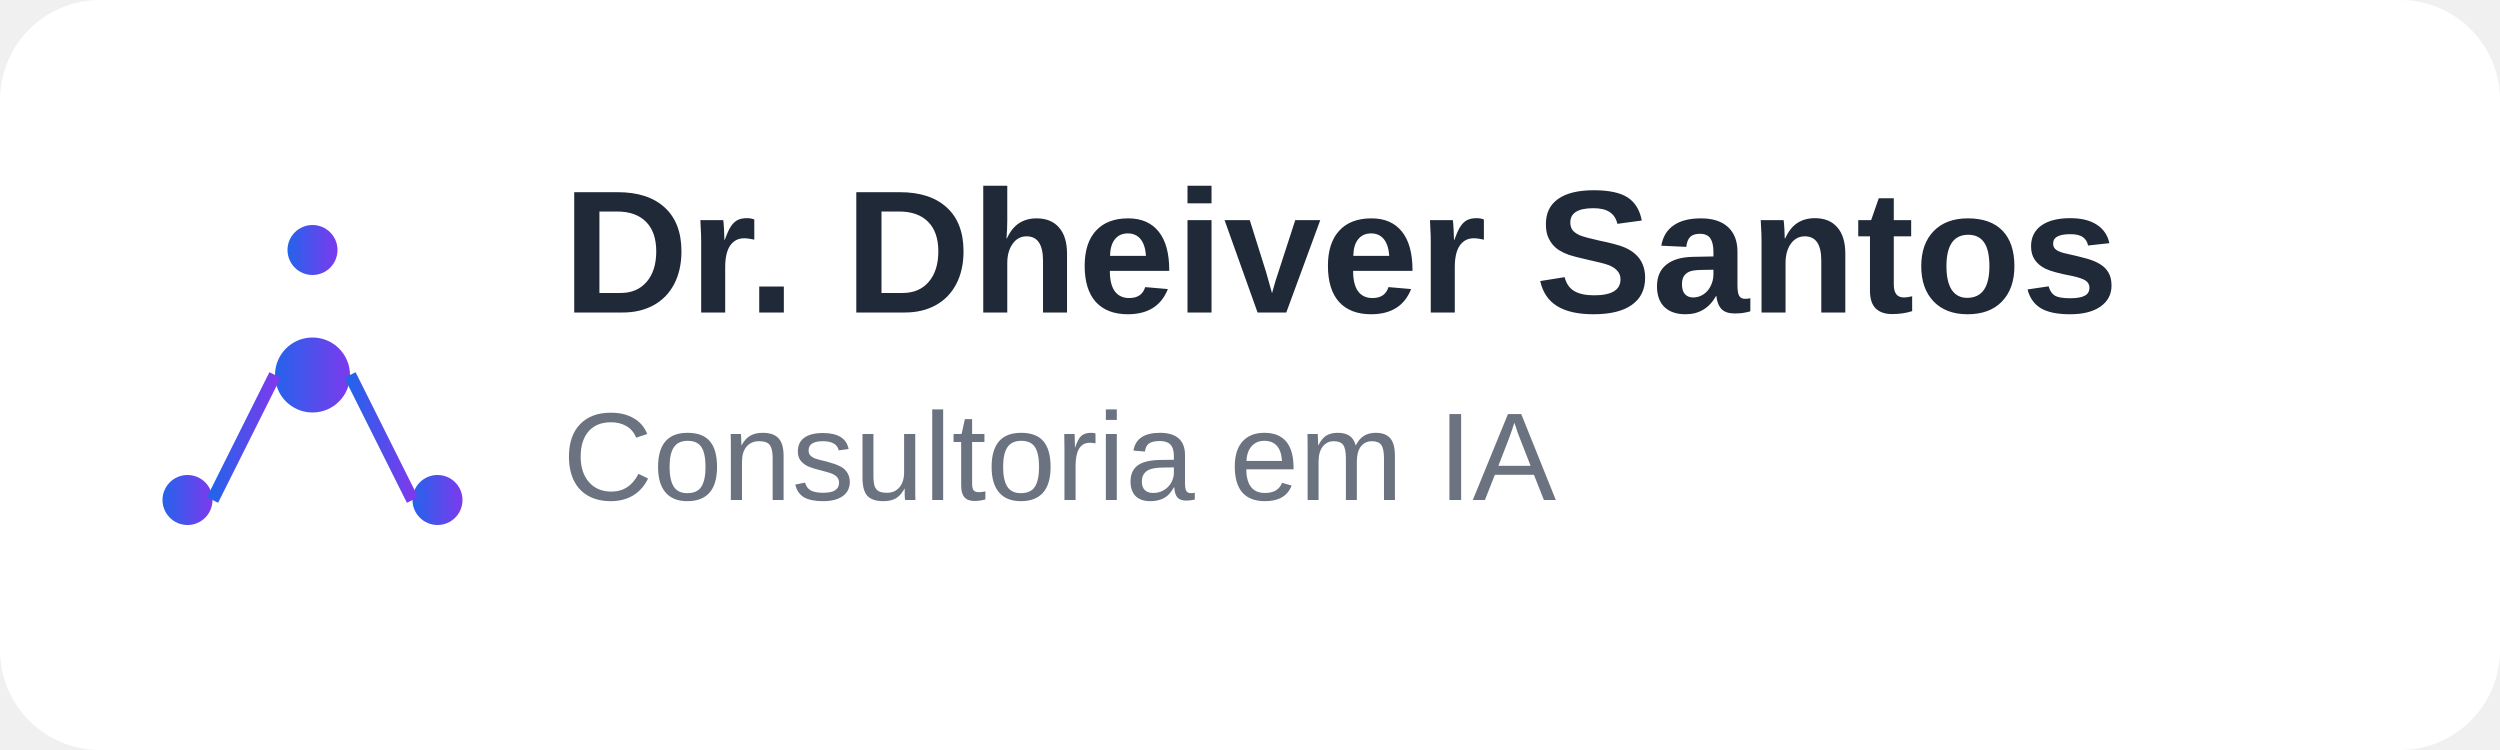
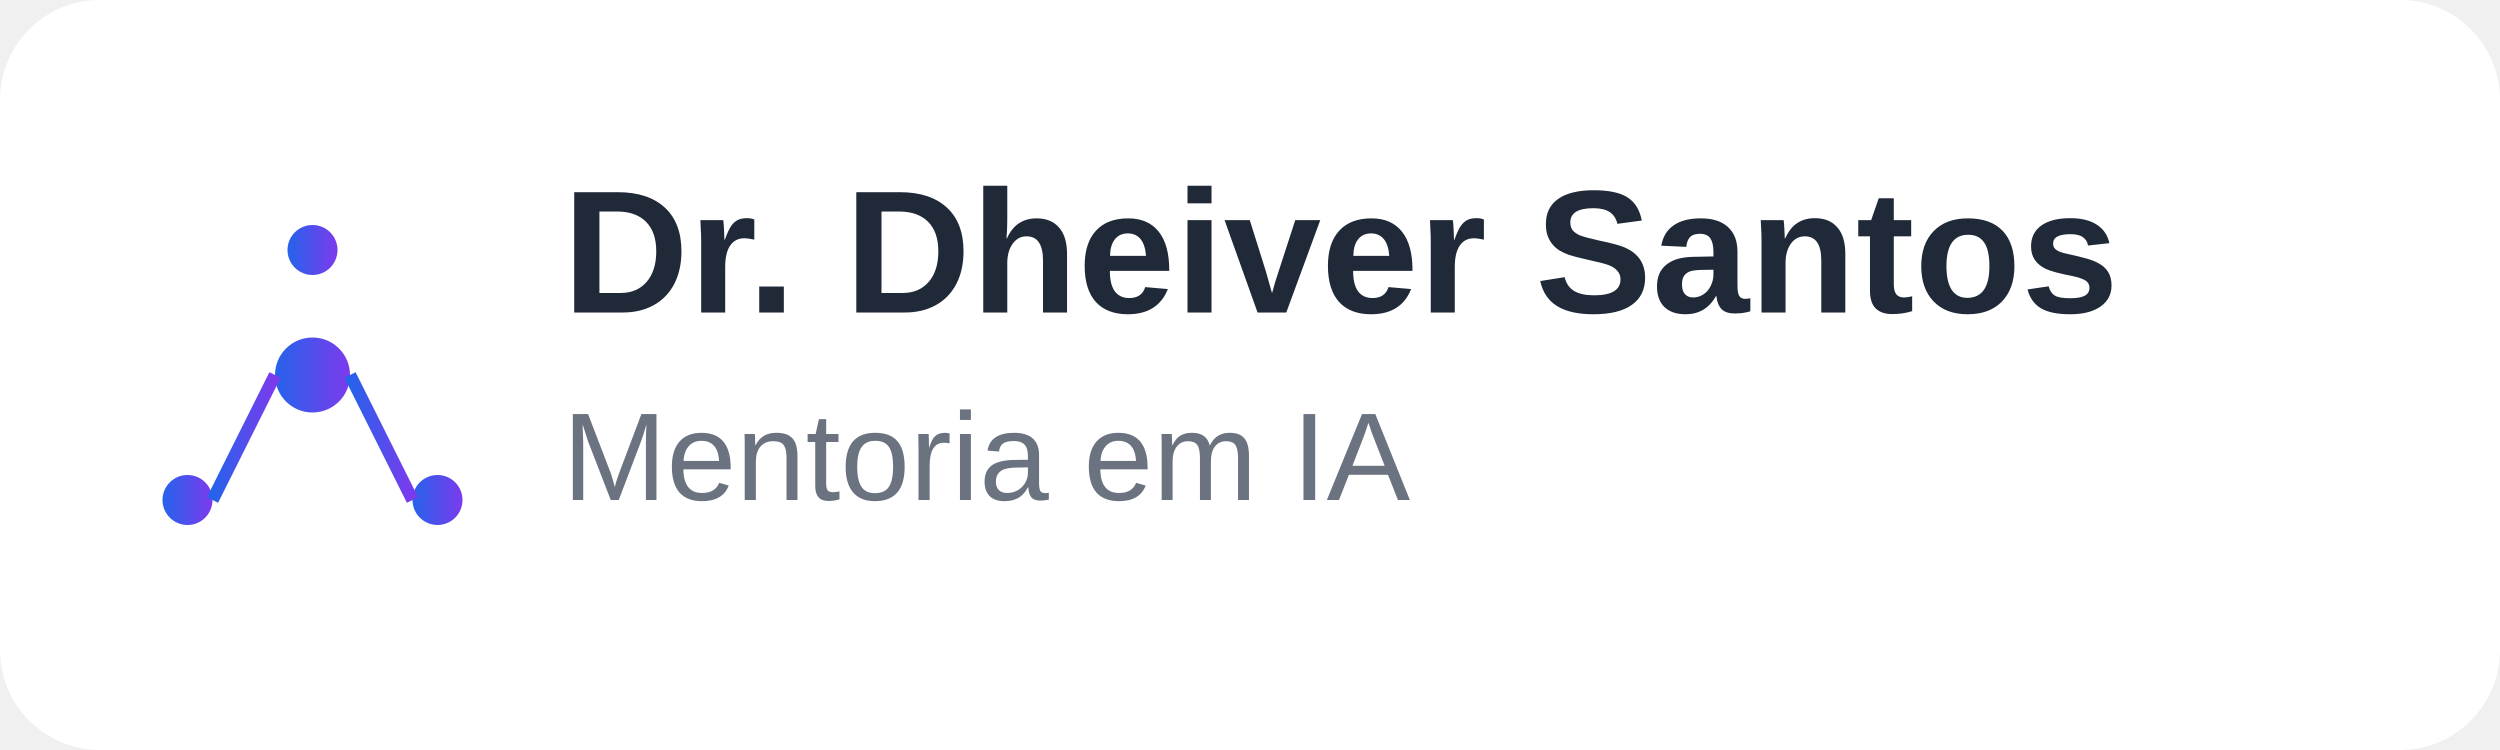
<svg xmlns="http://www.w3.org/2000/svg" viewBox="0 0 200 60" width="200" height="60">
  <defs>
    <linearGradient id="gradient" x1="0%" y1="0%" x2="100%" y2="0%">
      <stop offset="0%" style="stop-color:#2563eb" />
      <stop offset="100%" style="stop-color:#7c3aed" />
    </linearGradient>
  </defs>
  <rect width="200" height="60" fill="white" rx="8" />
  <g transform="translate(10,15)">
    <circle cx="15" cy="15" r="3" fill="url(#gradient)" />
    <circle cx="5" cy="25" r="2" fill="url(#gradient)" />
    <circle cx="25" cy="25" r="2" fill="url(#gradient)" />
    <circle cx="15" cy="5" r="2" fill="url(#gradient)" />
    <line x1="15" y1="12" x2="15" y2="7" stroke="url(#gradient)" stroke-width="1" />
    <line x1="12" y1="15" x2="7" y2="25" stroke="url(#gradient)" stroke-width="1" />
    <line x1="18" y1="15" x2="23" y2="25" stroke="url(#gradient)" stroke-width="1" />
  </g>
  <text x="45" y="25" font-family="Arial, sans-serif" font-size="14" font-weight="bold" fill="#1f2937">
    Dr. Dheiver Santos
  </text>
  <text x="45" y="40" font-family="Arial, sans-serif" font-size="10" fill="#6b7280">
-     Consultoria em IA
+     Mentoria em IA
  </text>
</svg>
